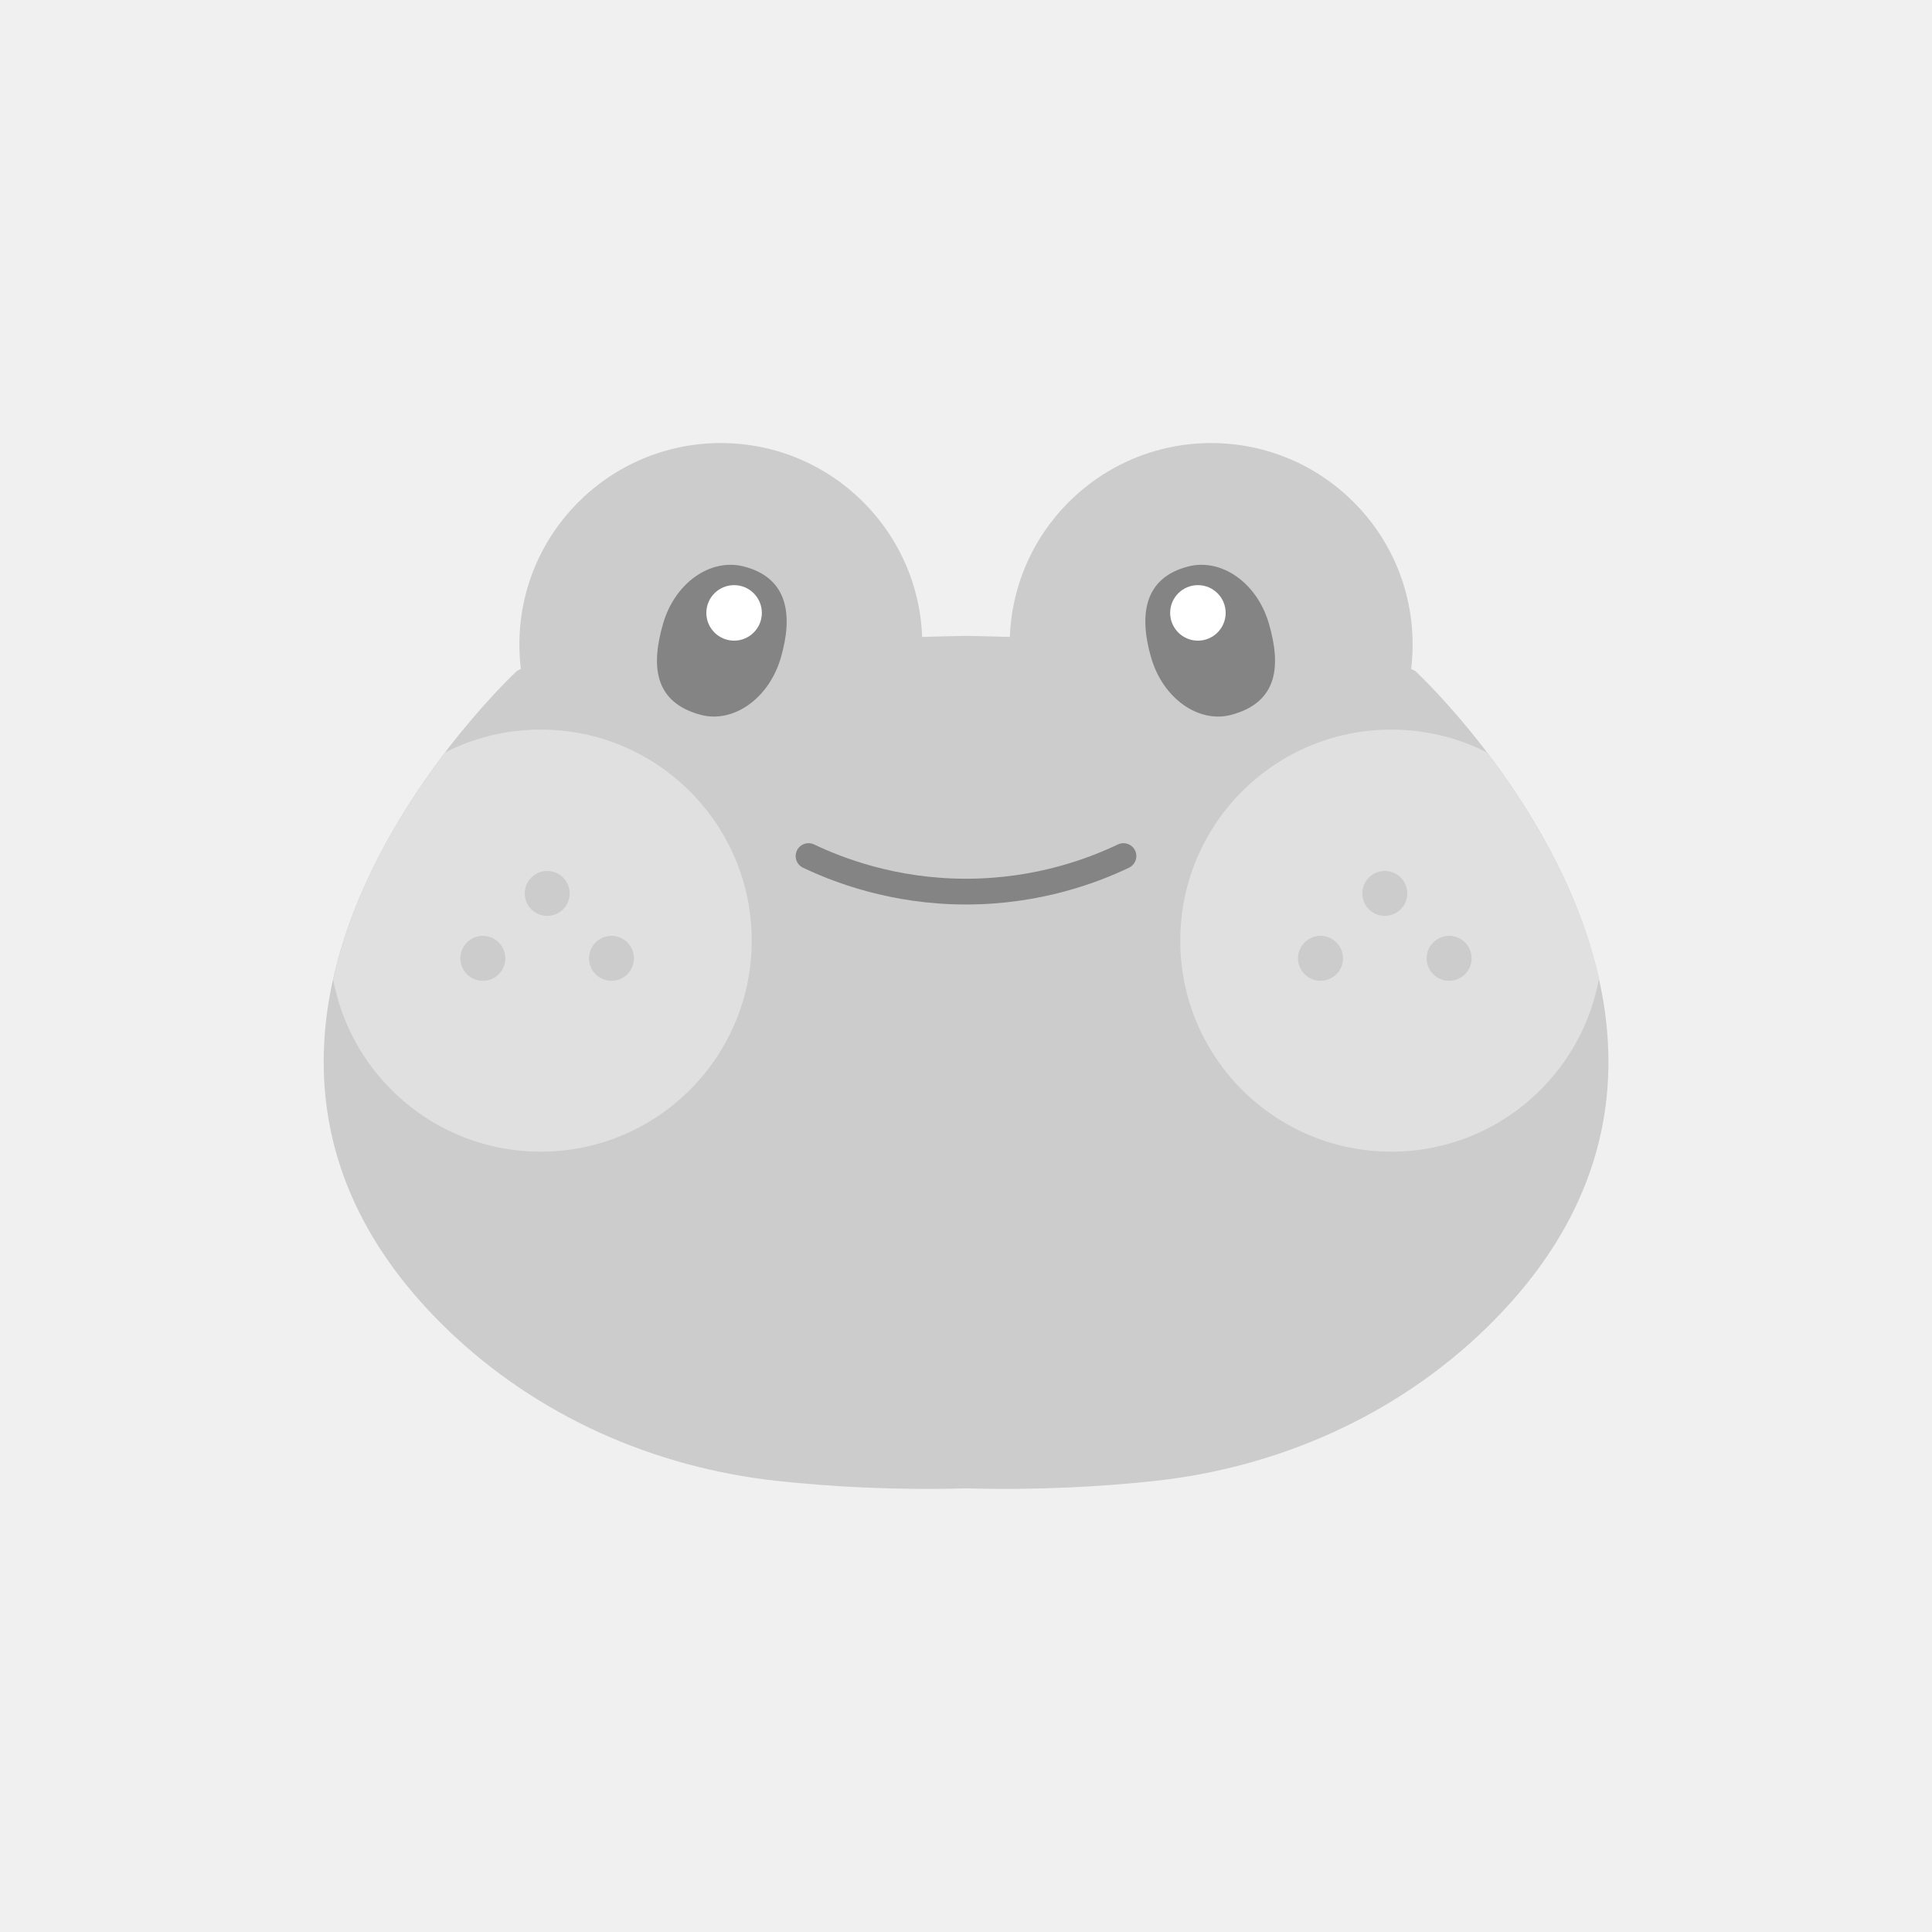
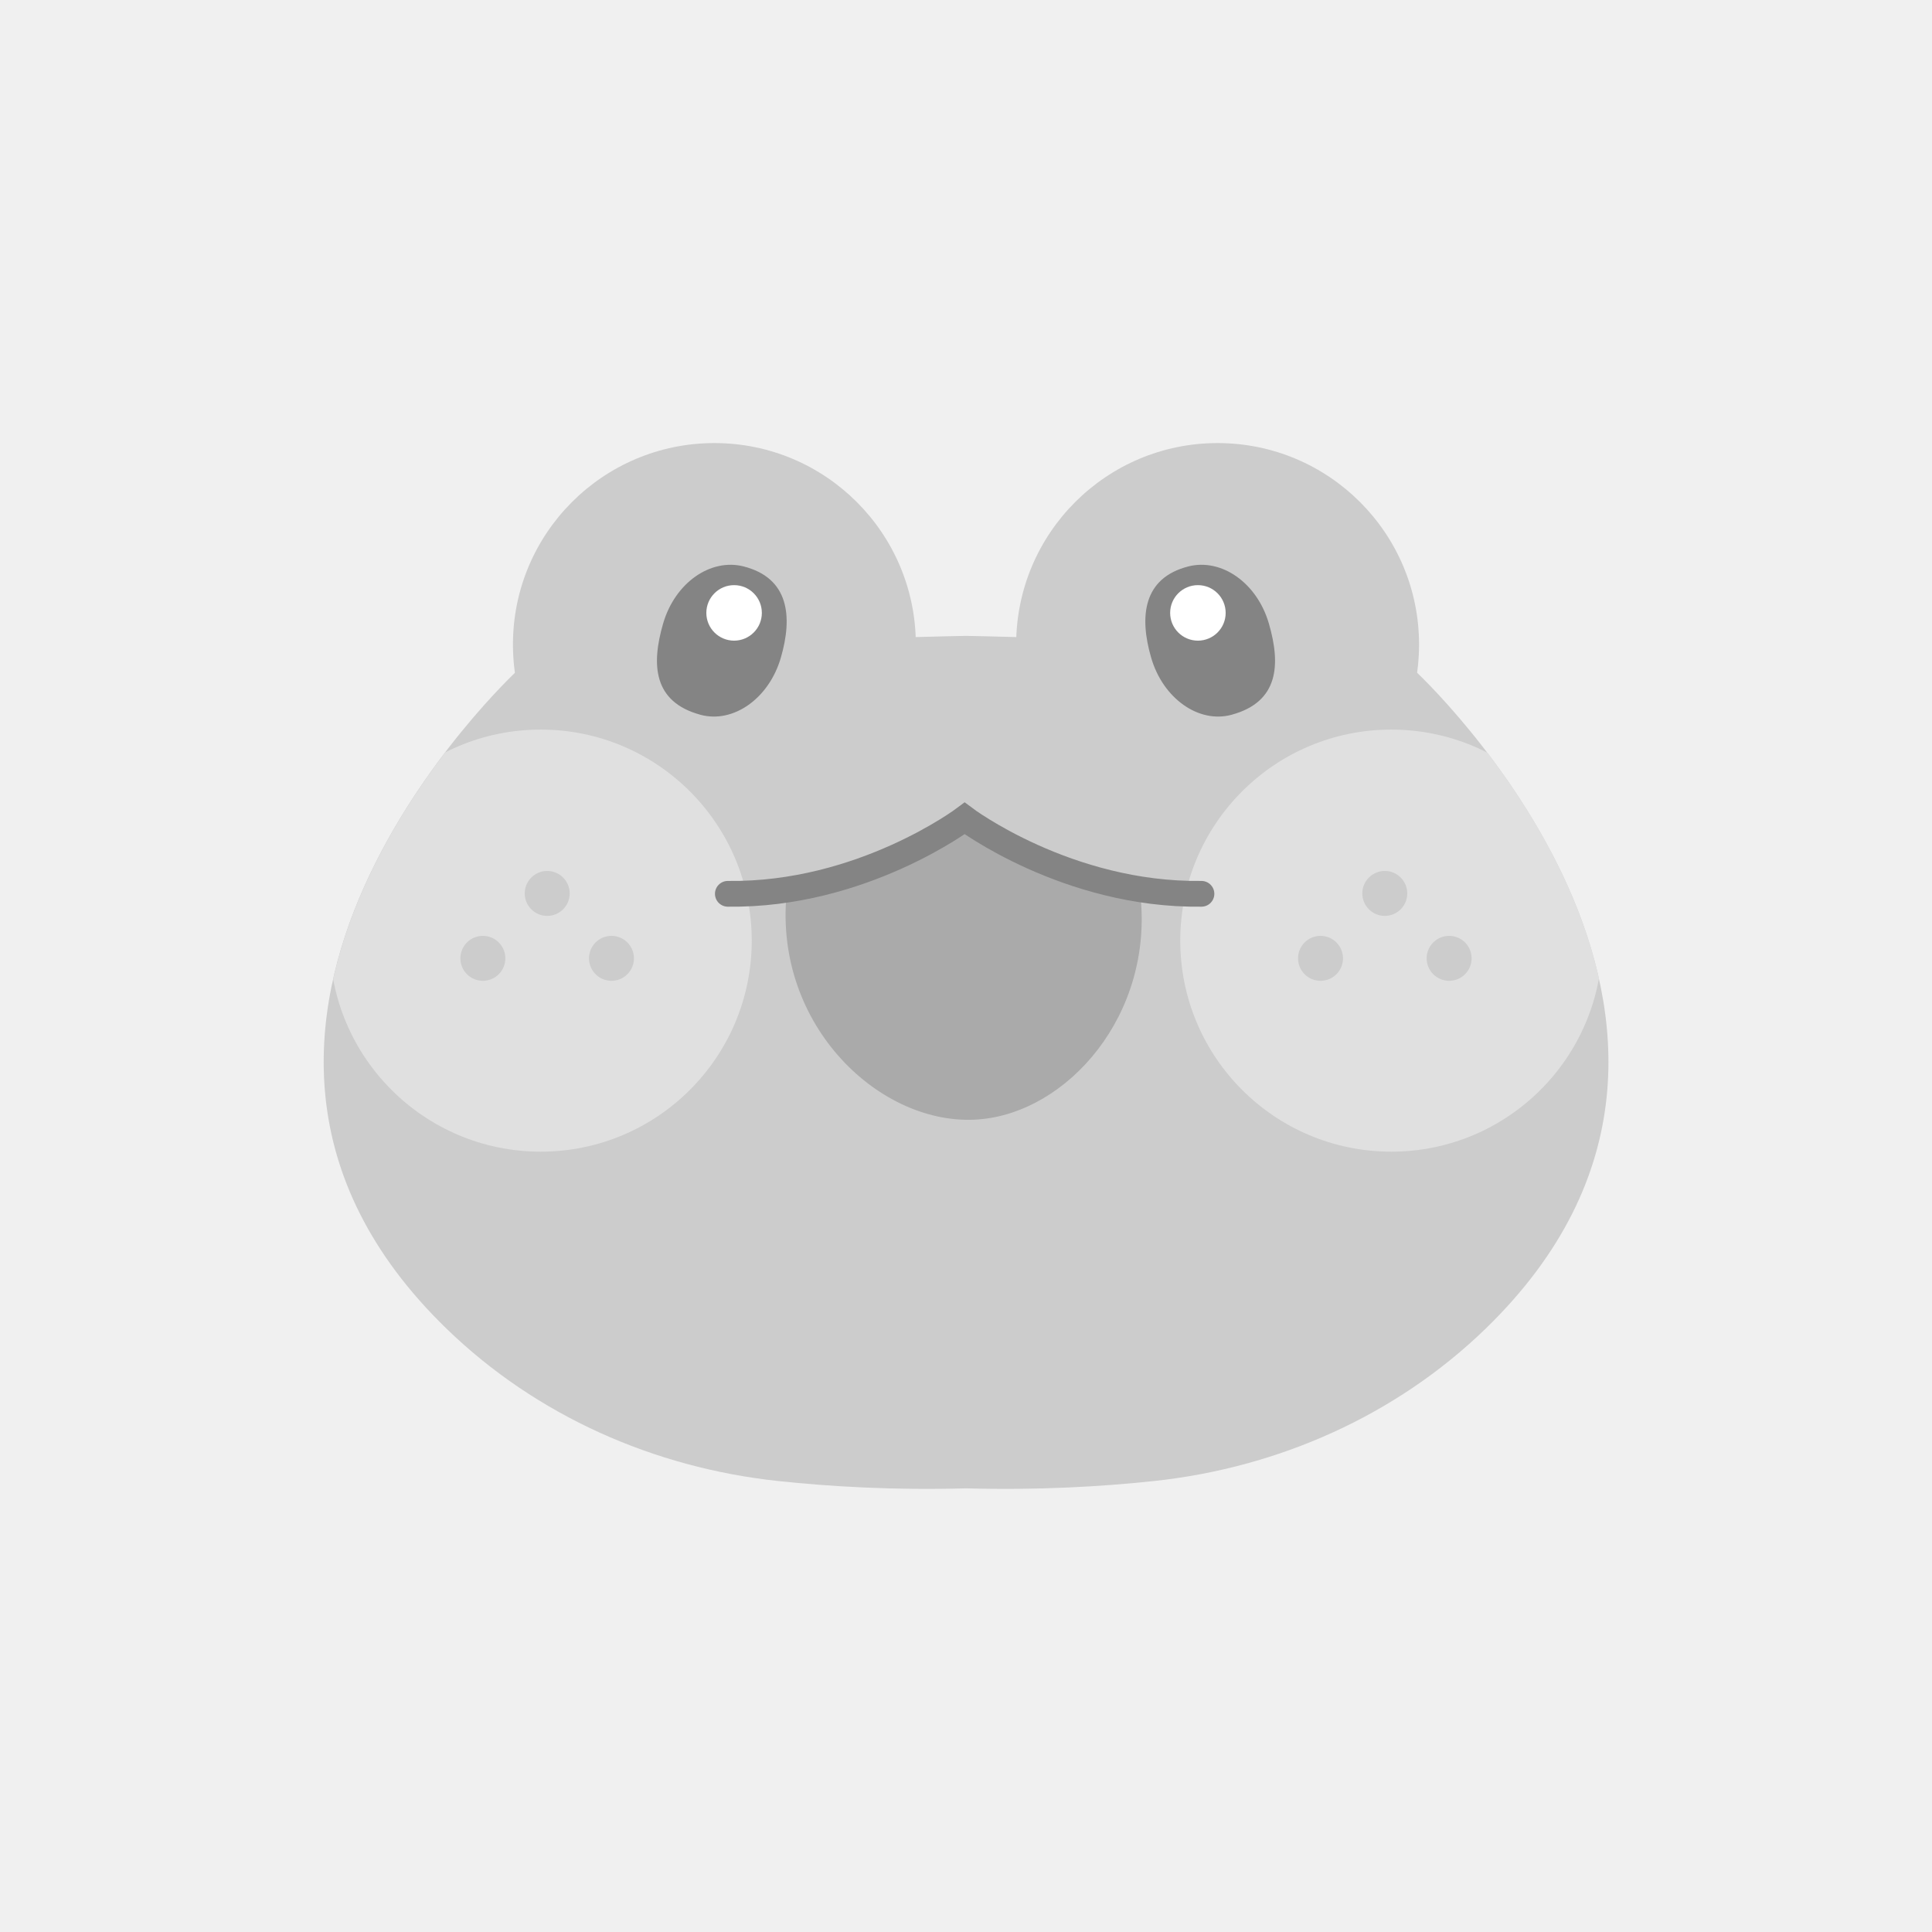
<svg xmlns="http://www.w3.org/2000/svg" id="Layer_2" data-name="Layer 2" viewBox="0 0 300 300">
  <defs>
    <style>
      .cls-1, .cls-2 {
        fill: none;
      }

      .cls-3 {
        fill: #e0e0e0;
      }

      .cls-4 {
+         fill: #aaa;
+       }
+ 
+       .cls-5 {
        fill: #ccc;
      }

-       .cls-5 {
+       .cls-6 {
        fill: #848484;
      }

-       .cls-6 {
+       .cls-7 {
        fill: #fff;
      }

      .cls-2 {
        stroke: #848484;
        stroke-linecap: round;
        stroke-miterlimit: 10;
        stroke-width: 4px;
      }

-       .cls-7 {
+       .cls-8 {
        clip-path: url(#clippath);
      }
    </style>
    <clipPath id="clippath">
-       <path class="cls-1" d="M219.74,104.19c-.17-.11-.39-.21-.63-.31.15-1.24.24-2.5.24-3.79,0-17.28-14.01-31.28-31.28-31.28s-30.63,13.37-31.25,30.09c-4.21-.11-6.81-.15-6.81-.15,0,0-2.61.05-6.81.15-.63-16.72-14.38-30.09-31.25-30.09s-31.28,14.01-31.28,31.28c0,1.28.09,2.54.24,3.79-.24.1-.46.21-.63.31,0,0-77.74,71.92,17.07,121.69,0,0,21.43,6.12,52.67,5.24,31.24.88,52.67-5.24,52.67-5.24,94.81-49.77,17.07-121.69,17.07-121.69Z" />
+       <path class="cls-1" d="M219.74,104.19c-.17-.11-.39-.21-.63-.31.15-1.24.24-2.5.24-3.79,0-17.28-14.01-31.28-31.28-31.28s-30.63,13.37-31.25,30.09c-4.21-.11-6.81-.15-6.81-.15,0,0-2.61.05-6.81.15-.63-16.72-14.38-30.09-31.25-30.09s-31.28,14.01-31.28,31.28c0,1.28.09,2.54.24,3.79-.24.1-.46.21-.63.31,0,0-59.52,55.07-10.88,102.17,13.92,13.48,32.15,21.54,51.42,23.61,8.13.87,18.04,1.45,29.21,1.14,11.17.31,21.08-.27,29.21-1.14,19.26-2.07,37.5-10.14,51.42-23.61,48.64-47.11-10.88-102.17-10.88-102.17Z" />
    </clipPath>
  </defs>
  <g id="Layer_1-2" data-name="Layer 1">
    <g>
      <g>
        <g>
-           <path class="cls-4" d="M219.74,104.19c-7.08-4.36-69.74-5.45-69.74-5.45,0,0-62.66,1.09-69.74,5.45,0,0-59.52,55.07-10.88,102.17,13.92,13.48,32.15,21.54,51.42,23.61,8.13.87,18.04,1.45,29.21,1.14,11.17.31,21.08-.27,29.21-1.14,19.26-2.07,37.5-10.14,51.42-23.61,48.64-47.11-10.88-102.17-10.88-102.17Z" />
+           <path class="cls-5" d="M219.74,104.19c-7.08-4.36-69.74-5.45-69.74-5.45,0,0-62.66,1.09-69.74,5.45,0,0-59.52,55.07-10.88,102.17,13.92,13.48,32.15,21.54,51.42,23.61,8.13.87,18.04,1.45,29.21,1.14,11.17.31,21.08-.27,29.21-1.14,19.26-2.07,37.5-10.14,51.42-23.61,48.64-47.11-10.88-102.17-10.88-102.17Z" />
          <g>
-             <circle class="cls-4" cx="111.93" cy="100.08" r="31.28" />
-             <circle class="cls-4" cx="188.07" cy="100.08" r="31.28" />
+             <circle class="cls-5" cx="110.93" cy="100.08" r="31.28" />
+             <circle class="cls-5" cx="189.07" cy="100.08" r="31.28" />
          </g>
        </g>
-         <g class="cls-7">
+         <path class="cls-4" d="M177.09,138.09c-16.01-2.52-27.31-11.02-27.31-11.02,0,0-11.45,8.61-27.64,11.07v.65c-1.95,20.58,14.66,36.14,29.72,35.04,13.91-1.01,27.33-16.29,25.2-35.04l.03-.7Z" />
+         <g class="cls-8">
          <g>
            <circle class="cls-3" cx="83.96" cy="146.06" r="32.77" />
            <g>
-               <circle class="cls-4" cx="84.97" cy="138.73" r="3.49" />
+               <circle class="cls-5" cx="84.97" cy="138.73" r="3.49" />
              <g>
-                 <circle class="cls-4" cx="74.98" cy="148.81" r="3.49" />
-                 <circle class="cls-4" cx="94.95" cy="148.81" r="3.49" />
+                 <circle class="cls-5" cx="74.98" cy="148.81" r="3.49" />
+                 <circle class="cls-5" cx="94.95" cy="148.81" r="3.49" />
              </g>
            </g>
          </g>
          <g>
            <circle class="cls-3" cx="216.04" cy="146.06" r="32.77" />
            <g>
-               <circle class="cls-4" cx="215.03" cy="138.73" r="3.49" />
+               <circle class="cls-5" cx="215.03" cy="138.73" r="3.49" />
              <g>
-                 <circle class="cls-4" cx="225.02" cy="148.81" r="3.49" />
-                 <circle class="cls-4" cx="205.05" cy="148.81" r="3.49" />
+                 <circle class="cls-5" cx="225.02" cy="148.81" r="3.49" />
+                 <circle class="cls-5" cx="205.05" cy="148.81" r="3.49" />
              </g>
            </g>
          </g>
        </g>
+         <path class="cls-2" d="M186.56,138.79c-20.85.27-36.77-11.71-36.77-11.71,0,0-15.93,11.99-36.77,11.71" />
        <g>
-           <path class="cls-5" d="M121.25,102.12c-1.84,6.36-7.4,10.25-12.48,8.87-7.36-1.99-7.65-7.81-5.8-14.17s7.38-10.16,12.48-8.87c7.09,1.79,7.65,7.81,5.8,14.17Z" />
-           <circle class="cls-6" cx="113.99" cy="95.17" r="4.31" />
+           <path class="cls-6" d="M121.25,102.12c-1.84,6.36-7.4,10.25-12.48,8.87-7.36-1.99-7.65-7.81-5.8-14.17s7.38-10.16,12.48-8.87c7.09,1.79,7.65,7.81,5.8,14.17Z" />
+           <circle class="cls-7" cx="113.99" cy="95.17" r="4.31" />
        </g>
        <g>
-           <path class="cls-5" d="M178.75,102.12c1.84,6.36,7.4,10.25,12.48,8.87,7.36-1.99,7.65-7.81,5.8-14.17s-7.38-10.16-12.48-8.87c-7.09,1.79-7.65,7.81-5.8,14.17Z" />
-           <circle class="cls-6" cx="186.01" cy="95.17" r="4.31" />
+           <path class="cls-6" d="M178.75,102.12c1.84,6.36,7.4,10.25,12.48,8.87,7.36-1.99,7.65-7.81,5.8-14.17s-7.38-10.16-12.48-8.87c-7.09,1.79-7.65,7.81-5.8,14.17Z" />
+           <circle class="cls-7" cx="186.01" cy="95.17" r="4.31" />
        </g>
-         <path class="cls-2" d="M125.55,132.93c4.48,2.13,13.12,5.52,24.45,5.52s19.97-3.38,24.45-5.52" />
      </g>
      <rect class="cls-1" width="300" height="300" />
    </g>
  </g>
</svg>
